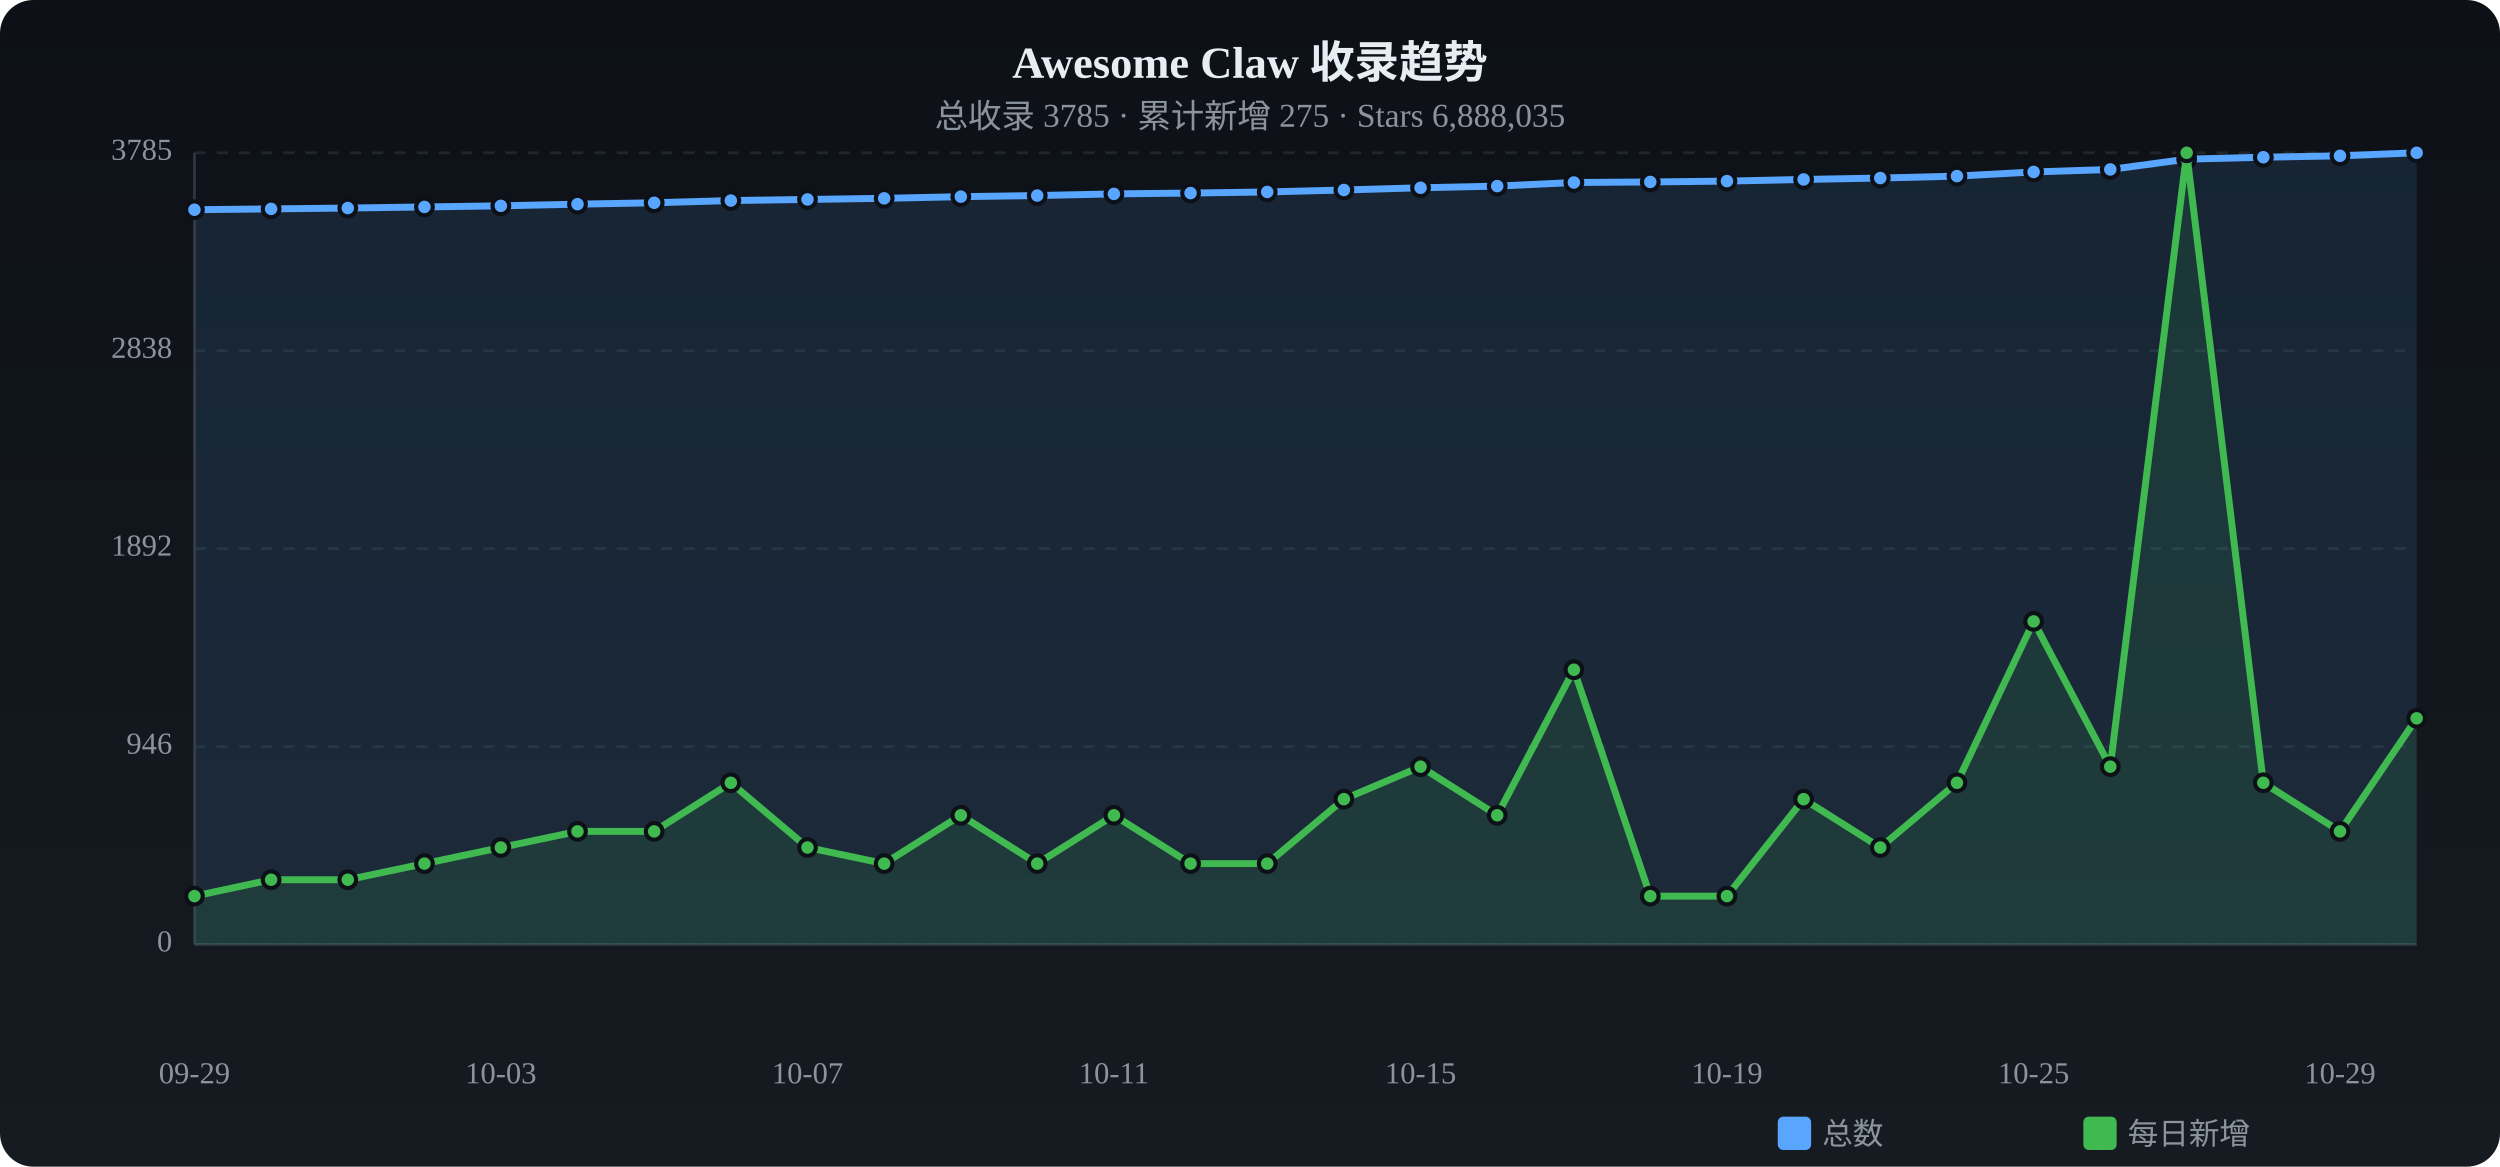
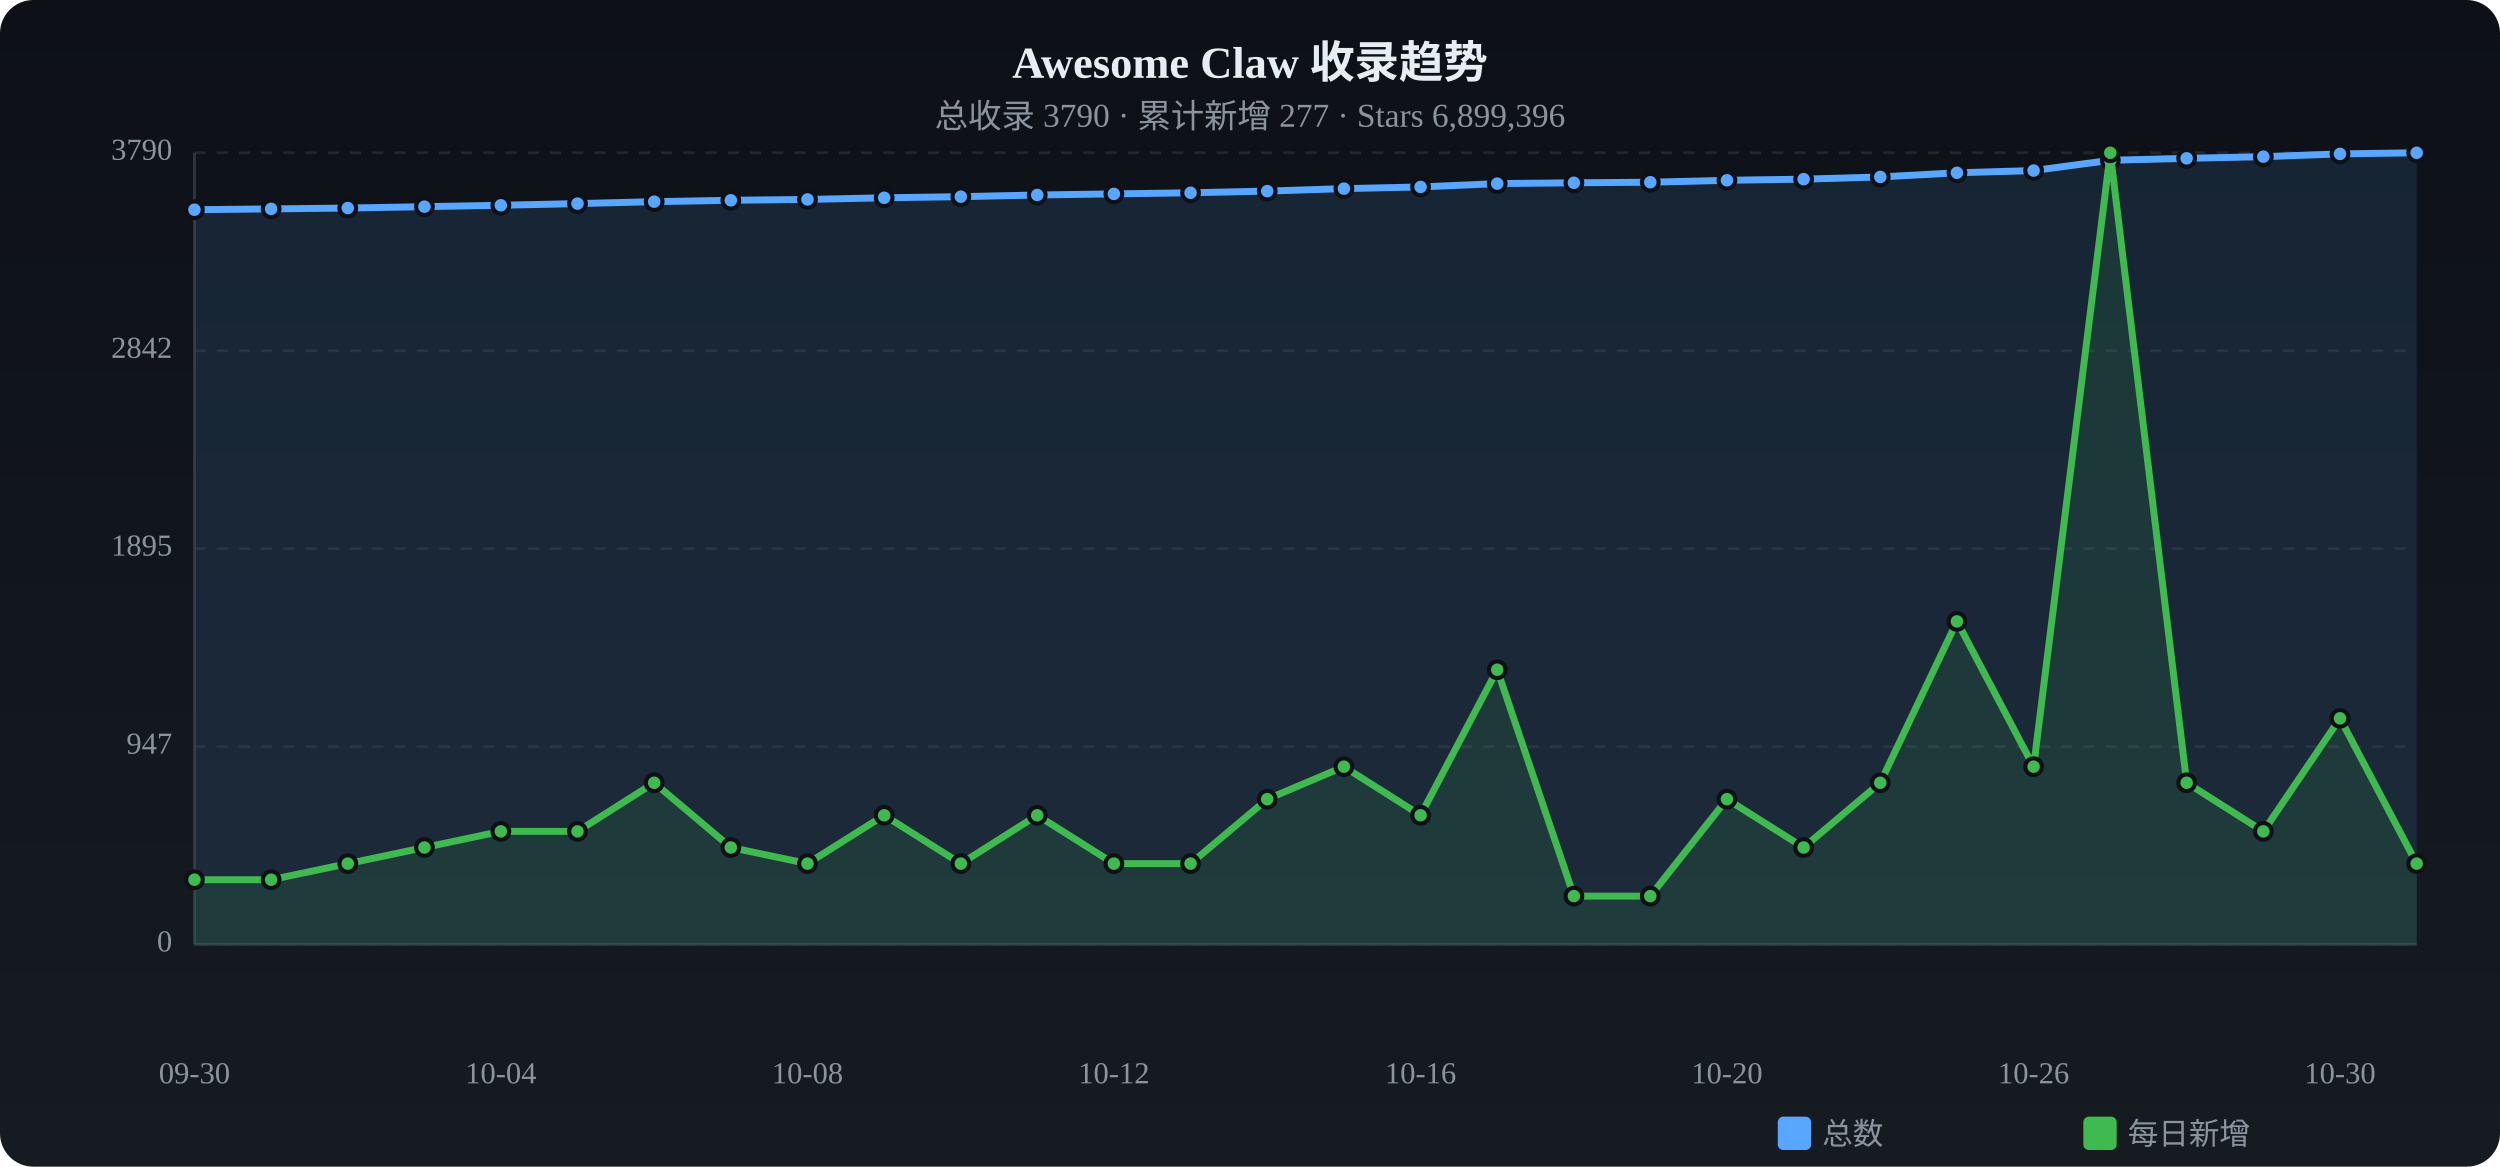
<svg xmlns="http://www.w3.org/2000/svg" viewBox="0 0 900 420" width="900" height="420">
  <defs>
    <linearGradient id="tbg" x1="0%" y1="0%" x2="0%" y2="100%">
      <stop offset="0%" stop-color="#0d1117" />
      <stop offset="100%" stop-color="#161b22" />
    </linearGradient>
  </defs>
  <rect width="900" height="420" rx="12" fill="url(#tbg)" />
  <text x="450.0" y="28" text-anchor="middle" fill="#e6edf3" font-size="16" font-weight="bold">Awesome Claw 收录趋势</text>
-   <text x="450.0" y="46" text-anchor="middle" fill="#8b949e" font-size="12">总收录 3785 · 累计新增 275 · Stars 6,888,035</text>
+   <text x="450.0" y="46" text-anchor="middle" fill="#8b949e" font-size="12">总收录 3790 · 累计新增 277 · Stars 6,899,396</text>
  <text x="62" y="340.0" text-anchor="end" fill="#8b949e" font-size="11" dominant-baseline="middle">0</text>
  <line x1="70" y1="340.0" x2="870" y2="340.0" stroke="#21262d" stroke-dasharray="4 4" />
-   <text x="62" y="268.8" text-anchor="end" fill="#8b949e" font-size="11" dominant-baseline="middle">946</text>
+   <text x="62" y="268.8" text-anchor="end" fill="#8b949e" font-size="11" dominant-baseline="middle">947</text>
  <line x1="70" y1="268.8" x2="870" y2="268.8" stroke="#21262d" stroke-dasharray="4 4" />
-   <text x="62" y="197.5" text-anchor="end" fill="#8b949e" font-size="11" dominant-baseline="middle">1892</text>
+   <text x="62" y="197.5" text-anchor="end" fill="#8b949e" font-size="11" dominant-baseline="middle">1895</text>
  <line x1="70" y1="197.5" x2="870" y2="197.5" stroke="#21262d" stroke-dasharray="4 4" />
-   <text x="62" y="126.3" text-anchor="end" fill="#8b949e" font-size="11" dominant-baseline="middle">2838</text>
+   <text x="62" y="126.3" text-anchor="end" fill="#8b949e" font-size="11" dominant-baseline="middle">2842</text>
  <line x1="70" y1="126.3" x2="870" y2="126.3" stroke="#21262d" stroke-dasharray="4 4" />
-   <text x="62" y="55.0" text-anchor="end" fill="#8b949e" font-size="11" dominant-baseline="middle">3785</text>
+   <text x="62" y="55.0" text-anchor="end" fill="#8b949e" font-size="11" dominant-baseline="middle">3790</text>
  <line x1="70" y1="55.0" x2="870" y2="55.0" stroke="#21262d" stroke-dasharray="4 4" />
  <line x1="70" y1="55" x2="70" y2="340" stroke="#30363d" />
  <line x1="70" y1="340" x2="870" y2="340" stroke="#30363d" />
-   <path d="M70.0,75.5 L97.6,75.2 L125.2,74.9 L152.8,74.5 L180.3,74.1 L207.9,73.5 L235.5,73.0 L263.1,72.2 L290.7,71.8 L318.3,71.4 L345.9,70.8 L373.4,70.4 L401.0,69.8 L428.6,69.5 L456.2,69.1 L483.8,68.4 L511.4,67.6 L539.0,67.0 L566.6,65.7 L594.1,65.5 L621.7,65.2 L649.3,64.6 L676.9,64.1 L704.5,63.4 L732.1,61.9 L759.7,61.0 L787.2,57.3 L814.8,56.6 L842.4,56.1 L870.0,55.0 L870.0,340 L70.0,340 Z" fill="#58a6ff" opacity="0.12" />
-   <polyline points="70.0,75.5 97.6,75.2 125.2,74.9 152.8,74.5 180.3,74.1 207.9,73.5 235.5,73.0 263.1,72.2 290.7,71.8 318.3,71.4 345.9,70.8 373.4,70.4 401.0,69.8 428.6,69.5 456.2,69.1 483.8,68.4 511.4,67.6 539.0,67.0 566.6,65.7 594.1,65.5 621.7,65.2 649.3,64.6 676.9,64.1 704.5,63.4 732.1,61.9 759.7,61.0 787.2,57.3 814.8,56.6 842.4,56.1 870.0,55.0" fill="none" stroke="#58a6ff" stroke-width="2.5" stroke-linecap="round" stroke-linejoin="round" />
+   <path d="M70.0,75.5 L97.6,75.2 L125.2,74.9 L152.8,74.4 L180.3,73.9 L207.9,73.3 L235.5,72.6 L263.1,72.1 L290.7,71.8 L318.3,71.2 L345.9,70.8 L373.4,70.2 L401.0,69.8 L428.6,69.4 L456.2,68.8 L483.8,67.9 L511.4,67.3 L539.0,66.1 L566.6,65.8 L594.1,65.6 L621.7,64.9 L649.3,64.5 L676.9,63.7 L704.5,62.2 L732.1,61.4 L759.7,57.7 L787.2,57.0 L814.8,56.4 L842.4,55.4 L870.0,55.0 L870.0,340 L70.0,340 Z" fill="#58a6ff" opacity="0.12" />
+   <polyline points="70.0,75.5 97.6,75.2 125.2,74.9 152.8,74.4 180.3,73.9 207.9,73.3 235.5,72.6 263.1,72.1 290.7,71.8 318.3,71.2 345.9,70.8 373.4,70.2 401.0,69.8 428.6,69.4 456.2,68.8 483.8,67.9 511.4,67.3 539.0,66.1 566.6,65.8 594.1,65.6 621.7,64.9 649.3,64.5 676.9,63.7 704.5,62.2 732.1,61.4 759.7,57.7 787.2,57.0 814.8,56.4 842.4,55.4 870.0,55.0" fill="none" stroke="#58a6ff" stroke-width="2.5" stroke-linecap="round" stroke-linejoin="round" />
  <circle cx="70.0" cy="75.5" r="3" fill="#58a6ff" stroke="#0d1117" stroke-width="1.5" />
  <circle cx="97.6" cy="75.2" r="3" fill="#58a6ff" stroke="#0d1117" stroke-width="1.5" />
  <circle cx="125.2" cy="74.9" r="3" fill="#58a6ff" stroke="#0d1117" stroke-width="1.5" />
-   <circle cx="152.8" cy="74.5" r="3" fill="#58a6ff" stroke="#0d1117" stroke-width="1.5" />
-   <circle cx="180.3" cy="74.1" r="3" fill="#58a6ff" stroke="#0d1117" stroke-width="1.5" />
-   <circle cx="207.9" cy="73.5" r="3" fill="#58a6ff" stroke="#0d1117" stroke-width="1.5" />
-   <circle cx="235.5" cy="73.0" r="3" fill="#58a6ff" stroke="#0d1117" stroke-width="1.5" />
-   <circle cx="263.1" cy="72.2" r="3" fill="#58a6ff" stroke="#0d1117" stroke-width="1.5" />
+   <circle cx="152.8" cy="74.4" r="3" fill="#58a6ff" stroke="#0d1117" stroke-width="1.5" />
+   <circle cx="180.3" cy="73.9" r="3" fill="#58a6ff" stroke="#0d1117" stroke-width="1.5" />
+   <circle cx="207.9" cy="73.3" r="3" fill="#58a6ff" stroke="#0d1117" stroke-width="1.5" />
+   <circle cx="235.5" cy="72.6" r="3" fill="#58a6ff" stroke="#0d1117" stroke-width="1.5" />
+   <circle cx="263.1" cy="72.1" r="3" fill="#58a6ff" stroke="#0d1117" stroke-width="1.5" />
  <circle cx="290.7" cy="71.8" r="3" fill="#58a6ff" stroke="#0d1117" stroke-width="1.5" />
-   <circle cx="318.3" cy="71.4" r="3" fill="#58a6ff" stroke="#0d1117" stroke-width="1.5" />
+   <circle cx="318.3" cy="71.2" r="3" fill="#58a6ff" stroke="#0d1117" stroke-width="1.5" />
  <circle cx="345.9" cy="70.8" r="3" fill="#58a6ff" stroke="#0d1117" stroke-width="1.5" />
-   <circle cx="373.4" cy="70.4" r="3" fill="#58a6ff" stroke="#0d1117" stroke-width="1.5" />
+   <circle cx="373.4" cy="70.2" r="3" fill="#58a6ff" stroke="#0d1117" stroke-width="1.5" />
  <circle cx="401.0" cy="69.8" r="3" fill="#58a6ff" stroke="#0d1117" stroke-width="1.5" />
-   <circle cx="428.6" cy="69.5" r="3" fill="#58a6ff" stroke="#0d1117" stroke-width="1.5" />
-   <circle cx="456.2" cy="69.1" r="3" fill="#58a6ff" stroke="#0d1117" stroke-width="1.5" />
-   <circle cx="483.8" cy="68.4" r="3" fill="#58a6ff" stroke="#0d1117" stroke-width="1.5" />
-   <circle cx="511.4" cy="67.6" r="3" fill="#58a6ff" stroke="#0d1117" stroke-width="1.5" />
-   <circle cx="539.0" cy="67.0" r="3" fill="#58a6ff" stroke="#0d1117" stroke-width="1.5" />
-   <circle cx="566.6" cy="65.7" r="3" fill="#58a6ff" stroke="#0d1117" stroke-width="1.5" />
-   <circle cx="594.1" cy="65.5" r="3" fill="#58a6ff" stroke="#0d1117" stroke-width="1.5" />
-   <circle cx="621.7" cy="65.2" r="3" fill="#58a6ff" stroke="#0d1117" stroke-width="1.5" />
-   <circle cx="649.3" cy="64.6" r="3" fill="#58a6ff" stroke="#0d1117" stroke-width="1.5" />
-   <circle cx="676.9" cy="64.1" r="3" fill="#58a6ff" stroke="#0d1117" stroke-width="1.5" />
-   <circle cx="704.5" cy="63.4" r="3" fill="#58a6ff" stroke="#0d1117" stroke-width="1.5" />
-   <circle cx="732.1" cy="61.9" r="3" fill="#58a6ff" stroke="#0d1117" stroke-width="1.5" />
-   <circle cx="759.7" cy="61.0" r="3" fill="#58a6ff" stroke="#0d1117" stroke-width="1.5" />
-   <circle cx="787.2" cy="57.3" r="3" fill="#58a6ff" stroke="#0d1117" stroke-width="1.5" />
-   <circle cx="814.8" cy="56.6" r="3" fill="#58a6ff" stroke="#0d1117" stroke-width="1.5" />
-   <circle cx="842.4" cy="56.1" r="3" fill="#58a6ff" stroke="#0d1117" stroke-width="1.5" />
+   <circle cx="428.6" cy="69.4" r="3" fill="#58a6ff" stroke="#0d1117" stroke-width="1.5" />
+   <circle cx="456.2" cy="68.8" r="3" fill="#58a6ff" stroke="#0d1117" stroke-width="1.5" />
+   <circle cx="483.8" cy="67.9" r="3" fill="#58a6ff" stroke="#0d1117" stroke-width="1.5" />
+   <circle cx="511.4" cy="67.3" r="3" fill="#58a6ff" stroke="#0d1117" stroke-width="1.5" />
+   <circle cx="539.0" cy="66.1" r="3" fill="#58a6ff" stroke="#0d1117" stroke-width="1.5" />
+   <circle cx="566.6" cy="65.8" r="3" fill="#58a6ff" stroke="#0d1117" stroke-width="1.5" />
+   <circle cx="594.1" cy="65.6" r="3" fill="#58a6ff" stroke="#0d1117" stroke-width="1.5" />
+   <circle cx="621.7" cy="64.9" r="3" fill="#58a6ff" stroke="#0d1117" stroke-width="1.5" />
+   <circle cx="649.3" cy="64.5" r="3" fill="#58a6ff" stroke="#0d1117" stroke-width="1.5" />
+   <circle cx="676.9" cy="63.7" r="3" fill="#58a6ff" stroke="#0d1117" stroke-width="1.5" />
+   <circle cx="704.5" cy="62.2" r="3" fill="#58a6ff" stroke="#0d1117" stroke-width="1.5" />
+   <circle cx="732.1" cy="61.4" r="3" fill="#58a6ff" stroke="#0d1117" stroke-width="1.5" />
+   <circle cx="759.7" cy="57.7" r="3" fill="#58a6ff" stroke="#0d1117" stroke-width="1.5" />
+   <circle cx="787.2" cy="57.0" r="3" fill="#58a6ff" stroke="#0d1117" stroke-width="1.5" />
+   <circle cx="814.8" cy="56.4" r="3" fill="#58a6ff" stroke="#0d1117" stroke-width="1.5" />
+   <circle cx="842.4" cy="55.4" r="3" fill="#58a6ff" stroke="#0d1117" stroke-width="1.5" />
  <circle cx="870.0" cy="55.0" r="3" fill="#58a6ff" stroke="#0d1117" stroke-width="1.5" />
-   <path d="M70.0,322.6 L97.6,316.7 L125.2,316.7 L152.8,310.9 L180.3,305.1 L207.9,299.3 L235.5,299.3 L263.1,281.8 L290.7,305.1 L318.3,310.9 L345.9,293.5 L373.4,310.9 L401.0,293.5 L428.6,310.9 L456.2,310.9 L483.8,287.7 L511.4,276.0 L539.0,293.5 L566.6,241.1 L594.1,322.6 L621.7,322.6 L649.3,287.7 L676.9,305.1 L704.5,281.8 L732.1,223.7 L759.7,276.0 L787.2,55.0 L814.8,281.8 L842.4,299.3 L870.0,258.6 L870.0,340 L70.0,340 Z" fill="#3fb950" opacity="0.12" />
-   <polyline points="70.0,322.6 97.6,316.7 125.2,316.7 152.8,310.9 180.3,305.1 207.9,299.3 235.5,299.3 263.1,281.8 290.7,305.1 318.3,310.9 345.9,293.5 373.4,310.9 401.0,293.5 428.6,310.9 456.2,310.9 483.8,287.7 511.4,276.0 539.0,293.5 566.6,241.1 594.1,322.6 621.7,322.6 649.3,287.7 676.9,305.1 704.5,281.8 732.1,223.7 759.7,276.0 787.2,55.0 814.8,281.8 842.4,299.3 870.0,258.6" fill="none" stroke="#3fb950" stroke-width="2.5" stroke-linecap="round" stroke-linejoin="round" />
-   <circle cx="70.0" cy="322.6" r="3" fill="#3fb950" stroke="#0d1117" stroke-width="1.5" />
+   <path d="M70.0,316.7 L97.6,316.7 L125.2,310.9 L152.8,305.1 L180.3,299.3 L207.9,299.3 L235.5,281.8 L263.1,305.1 L290.7,310.9 L318.3,293.5 L345.9,310.9 L373.4,293.5 L401.0,310.9 L428.6,310.9 L456.2,287.7 L483.8,276.0 L511.4,293.5 L539.0,241.1 L566.6,322.6 L594.1,322.6 L621.7,287.7 L649.3,305.1 L676.9,281.8 L704.5,223.7 L732.1,276.0 L759.7,55.0 L787.2,281.8 L814.8,299.3 L842.4,258.6 L870.0,310.9 L870.0,340 L70.0,340 Z" fill="#3fb950" opacity="0.12" />
+   <polyline points="70.0,316.7 97.6,316.7 125.2,310.9 152.8,305.1 180.3,299.3 207.9,299.3 235.5,281.8 263.1,305.1 290.7,310.9 318.3,293.5 345.9,310.9 373.4,293.5 401.0,310.9 428.6,310.9 456.2,287.7 483.8,276.0 511.4,293.5 539.0,241.1 566.6,322.6 594.1,322.6 621.7,287.7 649.3,305.1 676.9,281.8 704.5,223.7 732.1,276.0 759.7,55.0 787.2,281.8 814.8,299.3 842.4,258.6 870.0,310.9" fill="none" stroke="#3fb950" stroke-width="2.5" stroke-linecap="round" stroke-linejoin="round" />
+   <circle cx="70.0" cy="316.7" r="3" fill="#3fb950" stroke="#0d1117" stroke-width="1.5" />
  <circle cx="97.6" cy="316.7" r="3" fill="#3fb950" stroke="#0d1117" stroke-width="1.5" />
-   <circle cx="125.2" cy="316.7" r="3" fill="#3fb950" stroke="#0d1117" stroke-width="1.5" />
-   <circle cx="152.8" cy="310.9" r="3" fill="#3fb950" stroke="#0d1117" stroke-width="1.5" />
-   <circle cx="180.3" cy="305.1" r="3" fill="#3fb950" stroke="#0d1117" stroke-width="1.5" />
+   <circle cx="125.2" cy="310.9" r="3" fill="#3fb950" stroke="#0d1117" stroke-width="1.5" />
+   <circle cx="152.8" cy="305.1" r="3" fill="#3fb950" stroke="#0d1117" stroke-width="1.5" />
+   <circle cx="180.3" cy="299.3" r="3" fill="#3fb950" stroke="#0d1117" stroke-width="1.5" />
  <circle cx="207.9" cy="299.3" r="3" fill="#3fb950" stroke="#0d1117" stroke-width="1.5" />
-   <circle cx="235.5" cy="299.3" r="3" fill="#3fb950" stroke="#0d1117" stroke-width="1.5" />
-   <circle cx="263.1" cy="281.8" r="3" fill="#3fb950" stroke="#0d1117" stroke-width="1.5" />
-   <circle cx="290.7" cy="305.1" r="3" fill="#3fb950" stroke="#0d1117" stroke-width="1.5" />
-   <circle cx="318.3" cy="310.9" r="3" fill="#3fb950" stroke="#0d1117" stroke-width="1.5" />
-   <circle cx="345.9" cy="293.5" r="3" fill="#3fb950" stroke="#0d1117" stroke-width="1.5" />
-   <circle cx="373.4" cy="310.9" r="3" fill="#3fb950" stroke="#0d1117" stroke-width="1.5" />
-   <circle cx="401.0" cy="293.5" r="3" fill="#3fb950" stroke="#0d1117" stroke-width="1.5" />
+   <circle cx="235.5" cy="281.8" r="3" fill="#3fb950" stroke="#0d1117" stroke-width="1.5" />
+   <circle cx="263.1" cy="305.1" r="3" fill="#3fb950" stroke="#0d1117" stroke-width="1.5" />
+   <circle cx="290.7" cy="310.9" r="3" fill="#3fb950" stroke="#0d1117" stroke-width="1.5" />
+   <circle cx="318.3" cy="293.5" r="3" fill="#3fb950" stroke="#0d1117" stroke-width="1.5" />
+   <circle cx="345.9" cy="310.9" r="3" fill="#3fb950" stroke="#0d1117" stroke-width="1.5" />
+   <circle cx="373.4" cy="293.5" r="3" fill="#3fb950" stroke="#0d1117" stroke-width="1.5" />
+   <circle cx="401.0" cy="310.9" r="3" fill="#3fb950" stroke="#0d1117" stroke-width="1.5" />
  <circle cx="428.6" cy="310.9" r="3" fill="#3fb950" stroke="#0d1117" stroke-width="1.5" />
-   <circle cx="456.2" cy="310.9" r="3" fill="#3fb950" stroke="#0d1117" stroke-width="1.5" />
-   <circle cx="483.8" cy="287.7" r="3" fill="#3fb950" stroke="#0d1117" stroke-width="1.5" />
-   <circle cx="511.4" cy="276.0" r="3" fill="#3fb950" stroke="#0d1117" stroke-width="1.5" />
-   <circle cx="539.0" cy="293.5" r="3" fill="#3fb950" stroke="#0d1117" stroke-width="1.5" />
-   <circle cx="566.6" cy="241.1" r="3" fill="#3fb950" stroke="#0d1117" stroke-width="1.5" />
+   <circle cx="456.2" cy="287.7" r="3" fill="#3fb950" stroke="#0d1117" stroke-width="1.5" />
+   <circle cx="483.8" cy="276.0" r="3" fill="#3fb950" stroke="#0d1117" stroke-width="1.5" />
+   <circle cx="511.4" cy="293.5" r="3" fill="#3fb950" stroke="#0d1117" stroke-width="1.5" />
+   <circle cx="539.0" cy="241.1" r="3" fill="#3fb950" stroke="#0d1117" stroke-width="1.5" />
+   <circle cx="566.6" cy="322.6" r="3" fill="#3fb950" stroke="#0d1117" stroke-width="1.5" />
  <circle cx="594.1" cy="322.6" r="3" fill="#3fb950" stroke="#0d1117" stroke-width="1.5" />
-   <circle cx="621.7" cy="322.6" r="3" fill="#3fb950" stroke="#0d1117" stroke-width="1.5" />
-   <circle cx="649.3" cy="287.7" r="3" fill="#3fb950" stroke="#0d1117" stroke-width="1.5" />
-   <circle cx="676.9" cy="305.1" r="3" fill="#3fb950" stroke="#0d1117" stroke-width="1.5" />
-   <circle cx="704.5" cy="281.8" r="3" fill="#3fb950" stroke="#0d1117" stroke-width="1.5" />
-   <circle cx="732.1" cy="223.7" r="3" fill="#3fb950" stroke="#0d1117" stroke-width="1.5" />
-   <circle cx="759.7" cy="276.0" r="3" fill="#3fb950" stroke="#0d1117" stroke-width="1.5" />
-   <circle cx="787.2" cy="55.0" r="3" fill="#3fb950" stroke="#0d1117" stroke-width="1.5" />
-   <circle cx="814.8" cy="281.8" r="3" fill="#3fb950" stroke="#0d1117" stroke-width="1.5" />
-   <circle cx="842.4" cy="299.3" r="3" fill="#3fb950" stroke="#0d1117" stroke-width="1.5" />
-   <circle cx="870.0" cy="258.6" r="3" fill="#3fb950" stroke="#0d1117" stroke-width="1.5" />
-   <text x="70.0" y="390" text-anchor="middle" fill="#8b949e" font-size="11">09-29</text>
-   <text x="180.3" y="390" text-anchor="middle" fill="#8b949e" font-size="11">10-03</text>
-   <text x="290.7" y="390" text-anchor="middle" fill="#8b949e" font-size="11">10-07</text>
-   <text x="401.0" y="390" text-anchor="middle" fill="#8b949e" font-size="11">10-11</text>
-   <text x="511.4" y="390" text-anchor="middle" fill="#8b949e" font-size="11">10-15</text>
-   <text x="621.7" y="390" text-anchor="middle" fill="#8b949e" font-size="11">10-19</text>
-   <text x="732.1" y="390" text-anchor="middle" fill="#8b949e" font-size="11">10-25</text>
-   <text x="842.4" y="390" text-anchor="middle" fill="#8b949e" font-size="11">10-29</text>
+   <circle cx="621.7" cy="287.7" r="3" fill="#3fb950" stroke="#0d1117" stroke-width="1.5" />
+   <circle cx="649.3" cy="305.1" r="3" fill="#3fb950" stroke="#0d1117" stroke-width="1.5" />
+   <circle cx="676.9" cy="281.8" r="3" fill="#3fb950" stroke="#0d1117" stroke-width="1.5" />
+   <circle cx="704.5" cy="223.7" r="3" fill="#3fb950" stroke="#0d1117" stroke-width="1.5" />
+   <circle cx="732.1" cy="276.0" r="3" fill="#3fb950" stroke="#0d1117" stroke-width="1.5" />
+   <circle cx="759.7" cy="55.0" r="3" fill="#3fb950" stroke="#0d1117" stroke-width="1.5" />
+   <circle cx="787.2" cy="281.8" r="3" fill="#3fb950" stroke="#0d1117" stroke-width="1.5" />
+   <circle cx="814.8" cy="299.3" r="3" fill="#3fb950" stroke="#0d1117" stroke-width="1.5" />
+   <circle cx="842.4" cy="258.6" r="3" fill="#3fb950" stroke="#0d1117" stroke-width="1.5" />
+   <circle cx="870.0" cy="310.9" r="3" fill="#3fb950" stroke="#0d1117" stroke-width="1.5" />
+   <text x="70.0" y="390" text-anchor="middle" fill="#8b949e" font-size="11">09-30</text>
+   <text x="180.3" y="390" text-anchor="middle" fill="#8b949e" font-size="11">10-04</text>
+   <text x="290.7" y="390" text-anchor="middle" fill="#8b949e" font-size="11">10-08</text>
+   <text x="401.0" y="390" text-anchor="middle" fill="#8b949e" font-size="11">10-12</text>
+   <text x="511.4" y="390" text-anchor="middle" fill="#8b949e" font-size="11">10-16</text>
+   <text x="621.7" y="390" text-anchor="middle" fill="#8b949e" font-size="11">10-20</text>
+   <text x="732.1" y="390" text-anchor="middle" fill="#8b949e" font-size="11">10-26</text>
+   <text x="842.4" y="390" text-anchor="middle" fill="#8b949e" font-size="11">10-30</text>
  <rect x="640" y="402" width="12" height="12" rx="2" fill="#58a6ff" />
  <text x="656" y="412" fill="#8b949e" font-size="11">总数</text>
  <rect x="750" y="402" width="12" height="12" rx="2" fill="#3fb950" />
  <text x="766" y="412" fill="#8b949e" font-size="11">每日新增</text>
</svg>
